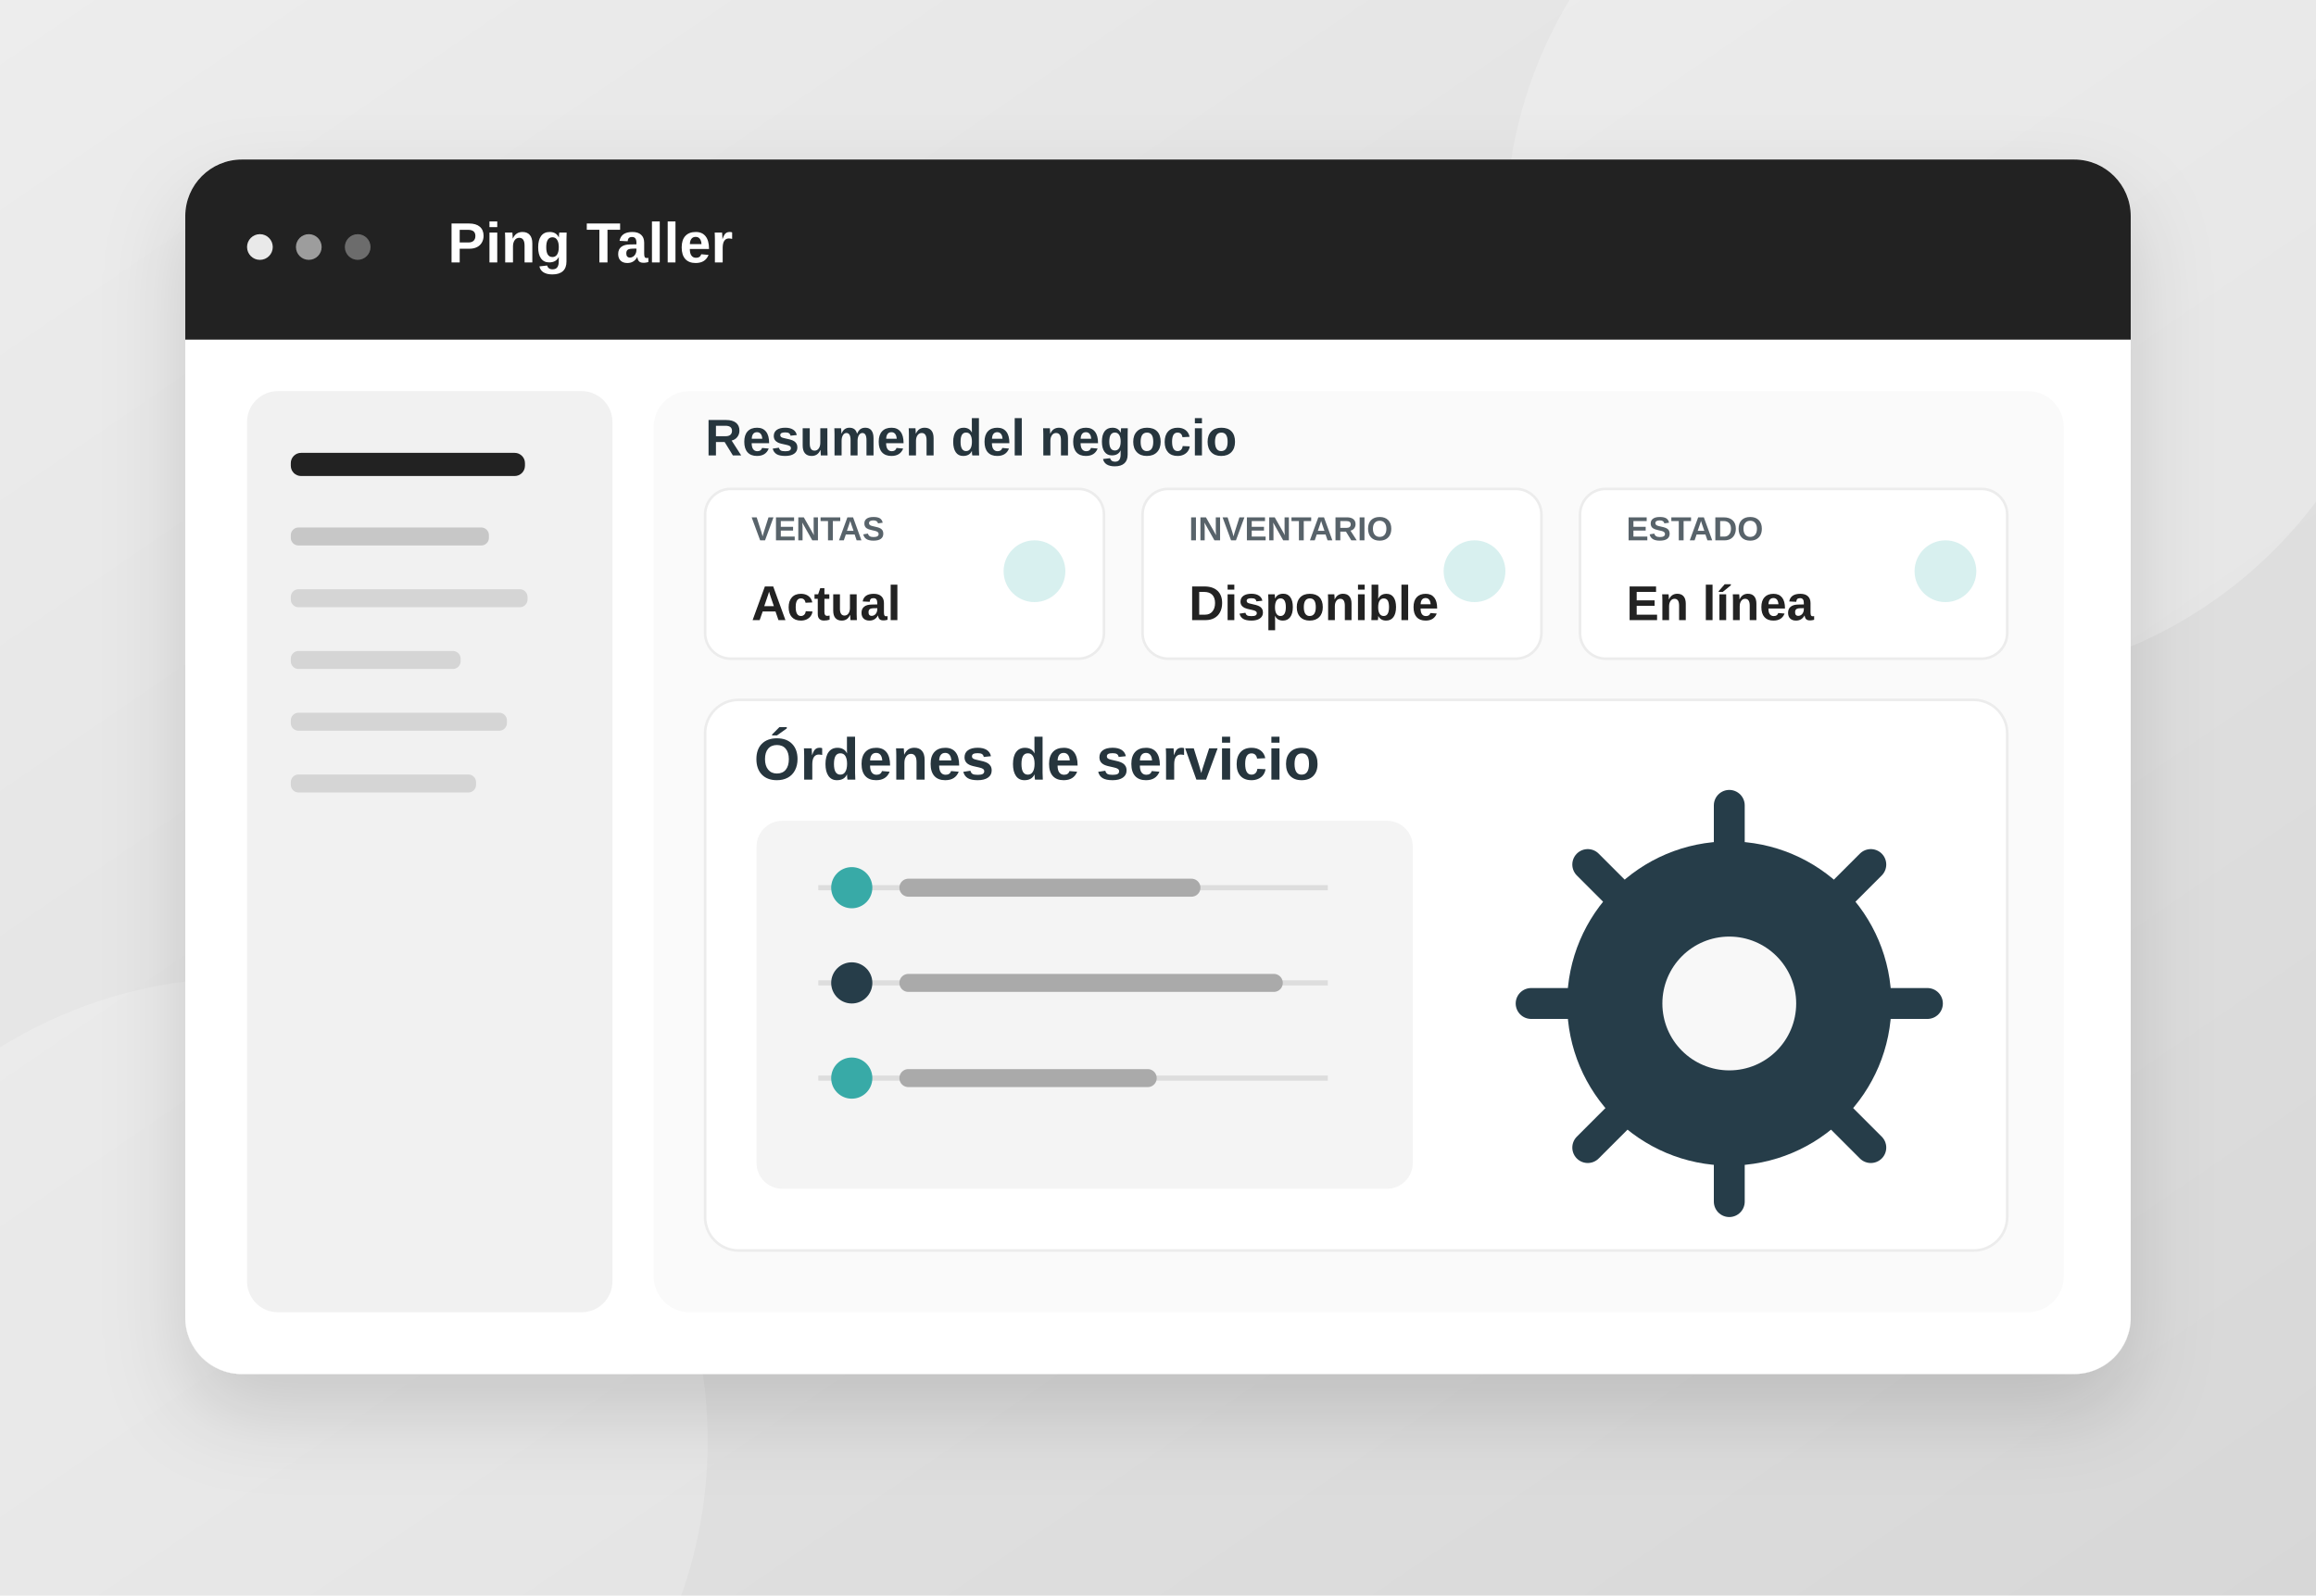
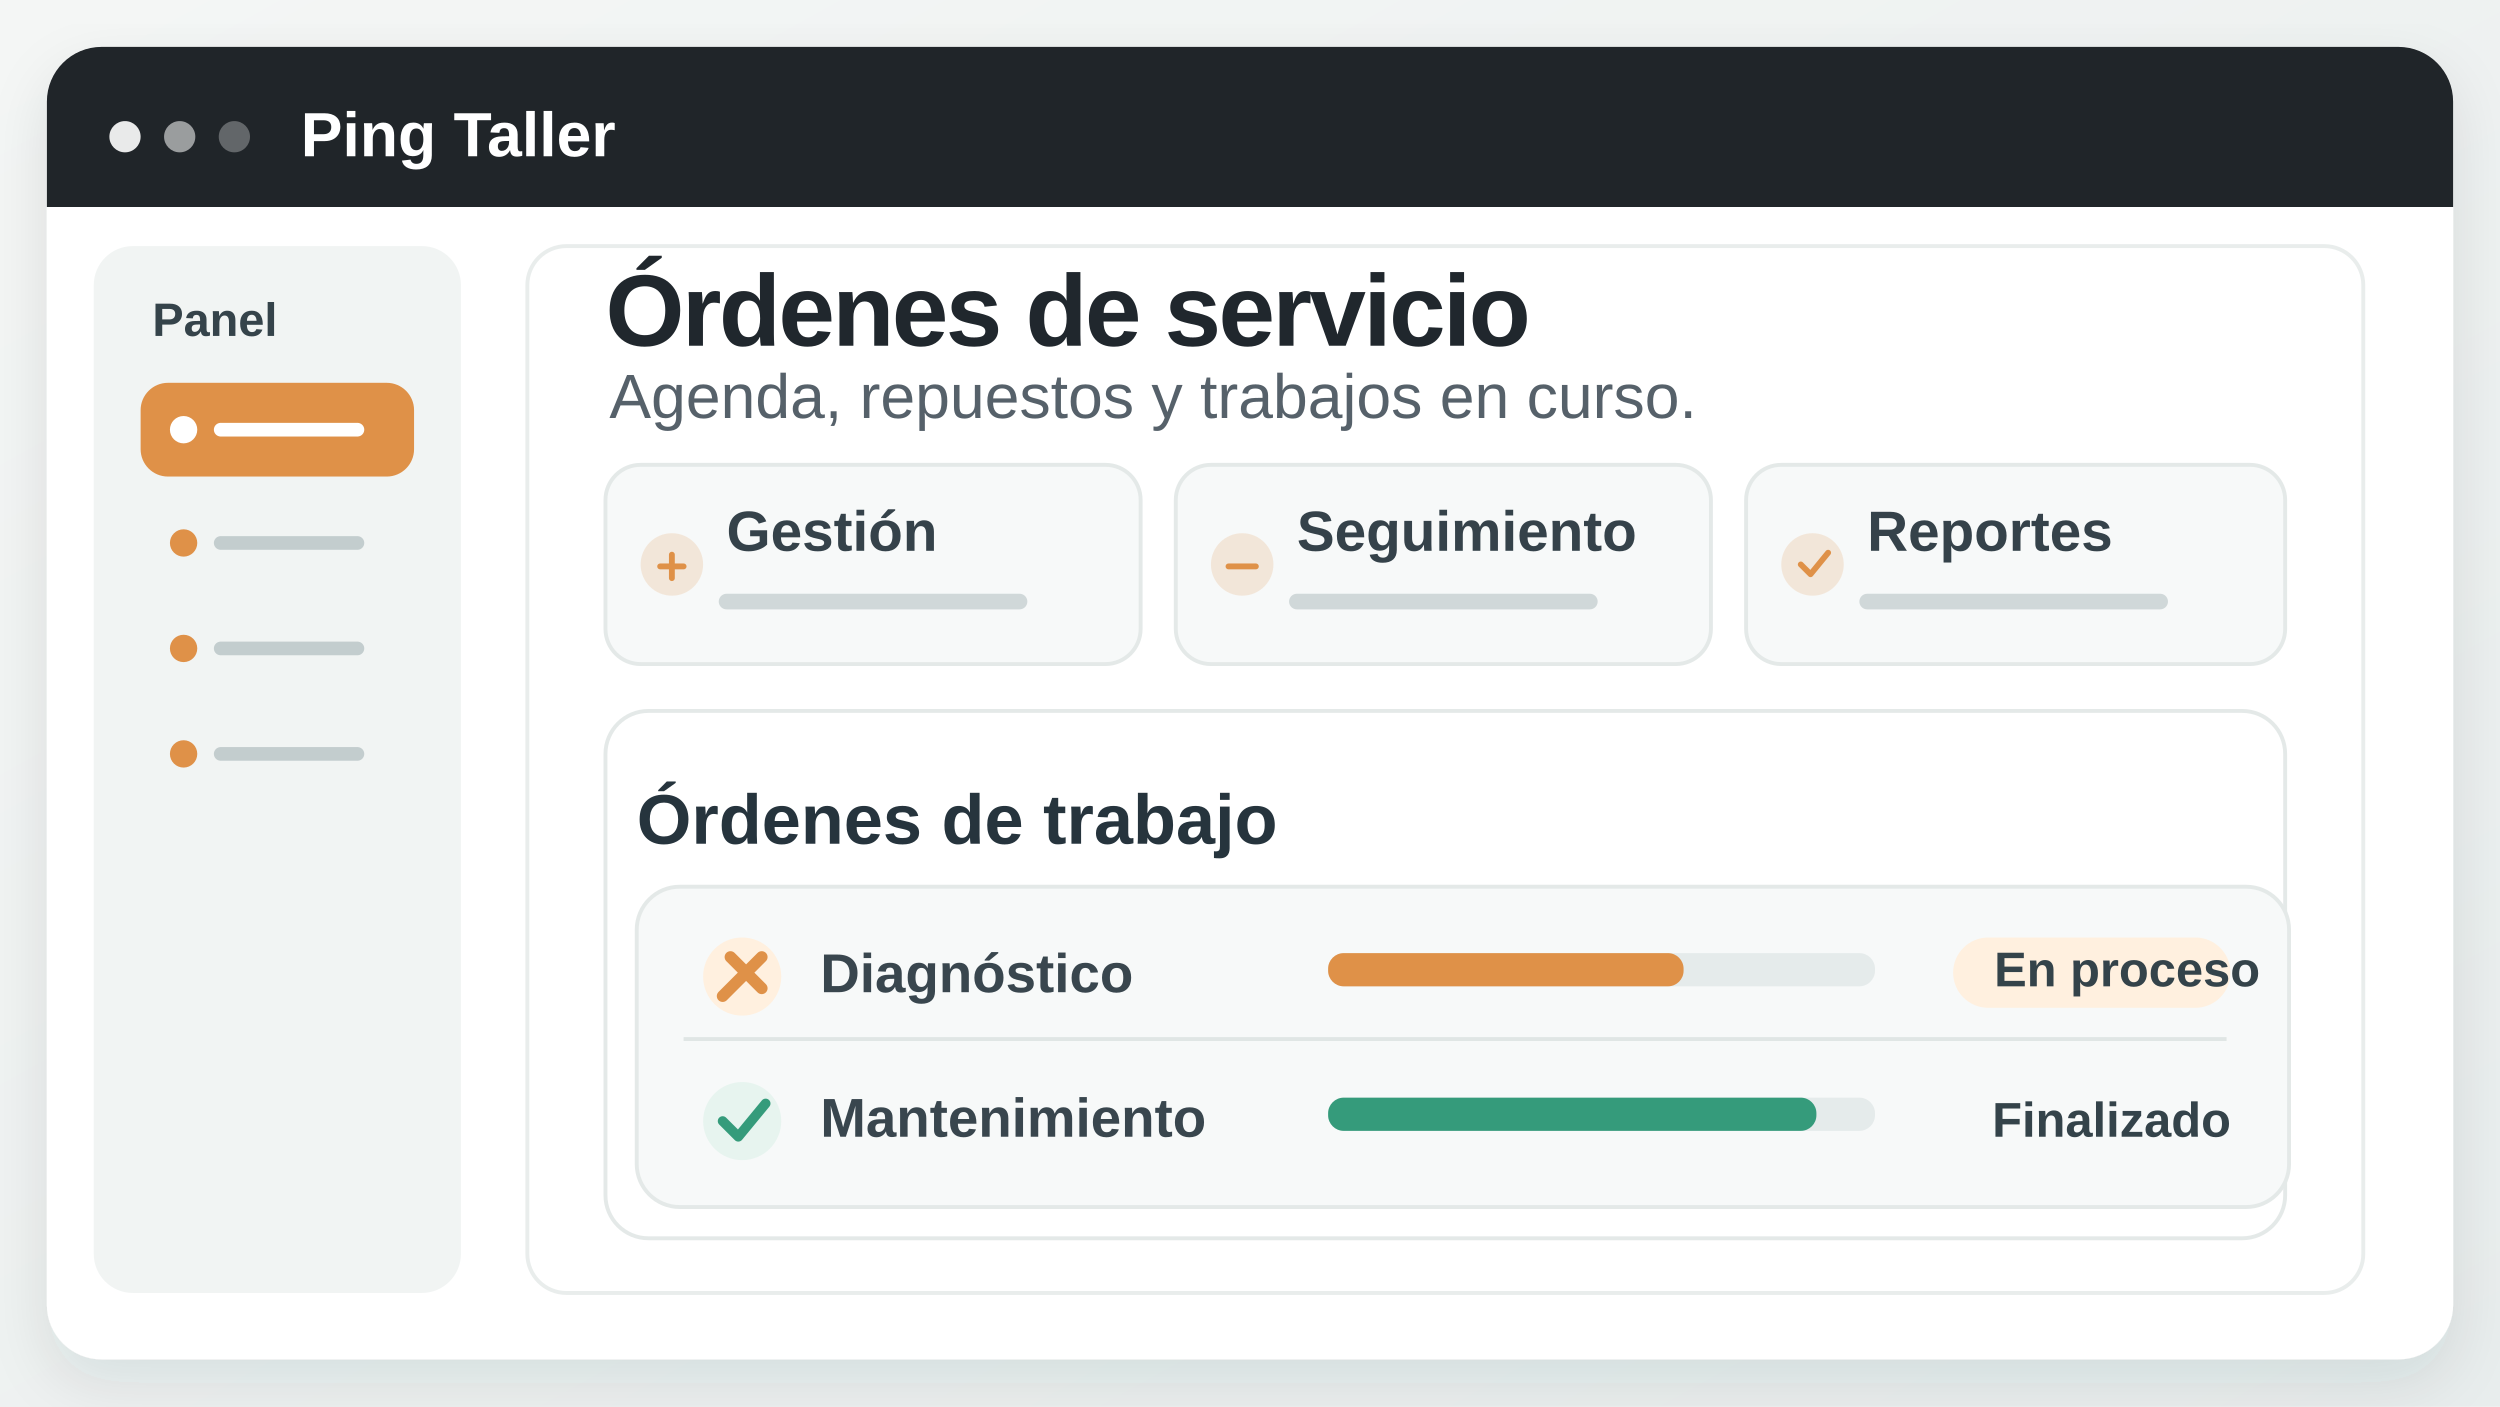
- <svg xmlns="http://www.w3.org/2000/svg" viewBox="0 0 900 620" role="img" aria-label="Ping Taller">
+ <svg xmlns="http://www.w3.org/2000/svg" viewBox="0 0 1280 720" role="img" aria-label="Órdenes de servicio: Agenda, repuestos y trabajos en curso.">
  <defs>
-     <linearGradient id="bg" x1="0" y1="0" x2="1" y2="1">
-       <stop stop-color="#ededed" />
-       <stop offset="1" stop-color="#d7d7d7" />
+     <linearGradient id="back" x1="0" y1="0" x2="1" y2="1">
+       <stop stop-color="#f4f6f5" />
+       <stop offset="1" stop-color="#e8eded" />
    </linearGradient>
-     <linearGradient id="teal" x1="0" y1="0" x2="1" y2="1">
-       <stop stop-color="#69d4d0" />
-       <stop offset="1" stop-color="#2fa9a7" />
-     </linearGradient>
-     <filter id="shadow" x="-20%" y="-20%" width="150%" height="160%">
-       <feDropShadow dx="0" dy="15" stdDeviation="16" flood-color="#151515" flood-opacity=".14" />
+     <filter id="shadow" x="-10%" y="-10%" width="120%" height="125%">
+       <feDropShadow dx="0" dy="12" stdDeviation="15" flood-color="#26343d" flood-opacity=".10" />
    </filter>
+     <style>.title{font:700 52px Arial,sans-serif;fill:#20272d;letter-spacing:-1.3px}.subtitle{font:400 32px Arial,sans-serif;fill:#56616a}.paneltitle{font:700 36px Arial,sans-serif;fill:#26343d}.label{font:700 29px Arial,sans-serif;fill:#35424a}.rowtext{font:600 28px Arial,sans-serif;fill:#39464e}.pilltext{font:700 25px Arial,sans-serif;fill:#34434a}.gridline{stroke:#e0e6e5;stroke-width:2}.barline{stroke:#d0d8d9;stroke-width:8;stroke-linecap:round}.track{fill:#e5ebeb}.softcard{fill:#f7f9f9;stroke:#e4e9e8;stroke-width:2}@media(max-width:500px){.product-name{font-size:48px!important}.title{font-size:62px!important}.subtitle{font-size:34px!important}.paneltitle{font-size:38px!important}.label{font-size:32px!important}.rowtext{font-size:31px!important}.pilltext{font-size:27px!important}}</style>
  </defs>
-   <rect width="900" height="620" fill="url(#bg)" />
-   <circle cx="760" cy="90" r="175" fill="#fff" opacity=".24" />
-   <circle cx="95" cy="560" r="180" fill="#fff" opacity=".2" />
-   <g filter="url(#shadow)">
-     <rect x="72" y="62" width="756" height="472" rx="22" fill="#fff" />
-     <path d="M94 62h712a22 22 0 0 1 22 22v48H72V84a22 22 0 0 1 22-22" fill="#202020" />
-     <circle cx="101" cy="96" r="5" fill="#fff" opacity=".9" />
-     <circle cx="120" cy="96" r="5" fill="#fff" opacity=".56" />
-     <circle cx="139" cy="96" r="5" fill="#fff" opacity=".34" />
-     <text x="174" y="102" fill="#fff" font-family="Arial,sans-serif" font-size="22" font-weight="700">Ping Taller</text>
-     <rect x="96" y="152" width="142" height="358" rx="12" fill="#f1f1f1" />
-     <rect x="113" y="176" width="91" height="9" rx="4" fill="#202020" />
-     <rect x="113" y="205" width="77" height="7" rx="3" fill="#c7c7c7" />
-     <rect x="113" y="229" width="92" height="7" rx="3" fill="#d5d5d5" />
-     <rect x="113" y="253" width="66" height="7" rx="3" fill="#d5d5d5" />
-     <rect x="113" y="277" width="84" height="7" rx="3" fill="#d5d5d5" />
-     <rect x="113" y="301" width="72" height="7" rx="3" fill="#d5d5d5" />
-     <rect x="254" y="152" width="548" height="358" rx="14" fill="#fafafa" />
-     <text x="274" y="177" fill="#26343d" font-family="Arial,sans-serif" font-size="20" font-weight="700">Resumen del negocio</text>
-     <rect x="274" y="190" width="155" height="66" rx="10" fill="#fff" stroke="#ececec" />
-     <rect x="444" y="190" width="155" height="66" rx="10" fill="#fff" stroke="#ececec" />
-     <rect x="614" y="190" width="166" height="66" rx="10" fill="#fff" stroke="#ececec" />
-     <text x="292" y="210" fill="#59636b" font-family="Arial,sans-serif" font-size="13" font-weight="700">VENTAS</text>
-     <text x="292" y="241" fill="#202020" font-family="Arial,sans-serif" font-size="19" font-weight="700">Actual</text>
-     <circle cx="402" cy="222" r="12" fill="#d8f0ef" />
-     <circle cx="573" cy="222" r="12" fill="#d8f0ef" />
-     <circle cx="756" cy="222" r="12" fill="#d8f0ef" />
-     <text x="462" y="210" fill="#59636b" font-family="Arial,sans-serif" font-size="13" font-weight="700">INVENTARIO</text>
-     <text x="462" y="241" fill="#202020" font-family="Arial,sans-serif" font-size="19" font-weight="700">Disponible</text>
-     <text x="632" y="210" fill="#59636b" font-family="Arial,sans-serif" font-size="13" font-weight="700">ESTADO</text>
-     <text x="632" y="241" fill="#202020" font-family="Arial,sans-serif" font-size="19" font-weight="700">En línea</text>
-     <rect x="274" y="272" width="506" height="214" rx="13" fill="#fff" stroke="#ececec" />
-     <text x="293" y="303" fill="#26343d" font-family="Arial,sans-serif" font-size="23" font-weight="700">Órdenes de servicio</text>
-     <rect x="294" y="319" width="255" height="143" rx="10" fill="#f4f4f4" />
-     <path d="M318 345h198M318 382h198M318 419h198" stroke="#ddd" stroke-width="2" />
-     <circle cx="331" cy="345" r="8" fill="#38aaa7" />
-     <circle cx="331" cy="382" r="8" fill="#253c49" />
-     <circle cx="331" cy="419" r="8" fill="#38aaa7" />
-     <path d="M353 345h110M353 382h142M353 419h93" stroke="#aaa" stroke-width="7" stroke-linecap="round" />
-     <circle cx="672" cy="390" r="63" fill="#263d4a" />
-     <circle cx="672" cy="390" r="26" fill="#f8f8f8" />
-     <path d="M672 313v28m0 98v28m77-77h-28m-98 0h-28m132-54-20 20m-70 70-20 20m110 0-20-20m-70-70-20-20" stroke="#263d4a" stroke-width="12" stroke-linecap="round" />
-   </g>
+   <rect width="1280" height="720" fill="url(#back)" />
+   <rect x="24" y="24" width="1232" height="672" rx="28" fill="#fff" filter="url(#shadow)" />
+   <path d="M52 24H1228a28 28 0 0 1 28 28v54H24V52a28 28 0 0 1 28-28" fill="#202529" />
+   <circle cx="64" cy="70" r="8" fill="#fff" opacity=".9" />
+   <circle cx="92" cy="70" r="8" fill="#fff" opacity=".55" />
+   <circle cx="120" cy="70" r="8" fill="#fff" opacity=".3" />
+   <text class="product-name" x="154" y="80" fill="#fff" font-family="Arial,sans-serif" font-size="32" font-weight="700">Ping Taller</text>
+   <rect x="48" y="126" width="188" height="536" rx="20" fill="#f1f4f3" />
+   <text x="78" y="172" fill="#35434a" font-family="Arial,sans-serif" font-size="24" font-weight="700">Panel</text>
+   <rect x="72" y="196" width="140" height="48" rx="14" fill="#df9148" />
+   <circle cx="94" cy="220" r="7" fill="#fff" />
+   <path d="M113 220h70" stroke="#fff" stroke-width="7" stroke-linecap="round" />
+   <circle cx="94" cy="278" r="7" fill="#df9148" />
+   <path d="M113 278h70" stroke="#c3cdce" stroke-width="7" stroke-linecap="round" />
+   <circle cx="94" cy="332" r="7" fill="#df9148" />
+   <path d="M113 332h70" stroke="#c3cdce" stroke-width="7" stroke-linecap="round" />
+   <circle cx="94" cy="386" r="7" fill="#df9148" />
+   <path d="M113 386h70" stroke="#c3cdce" stroke-width="7" stroke-linecap="round" />
+   <rect x="270" y="126" width="940" height="536" rx="20" fill="#fff" stroke="#e9edec" stroke-width="2" />
+   <text x="310" y="177" class="title">Órdenes de servicio</text>
+   <text x="312" y="214" class="subtitle">Agenda, repuestos y trabajos en curso.</text>
+   <rect x="310" y="238" width="274" height="102" rx="18" class="softcard" />
+   <rect x="602" y="238" width="274" height="102" rx="18" class="softcard" />
+   <rect x="894" y="238" width="276" height="102" rx="18" class="softcard" />
+   <circle cx="344" cy="289" r="16" fill="#df9148" opacity=".18" />
+   <path d="M338 290h12m-6-6v12" stroke="#df9148" stroke-width="3" stroke-linecap="round" />
+   <text x="372" y="282" class="label">Gestión</text>
+   <path d="M372 308h150" class="barline" />
+   <circle cx="636" cy="289" r="16" fill="#df9148" opacity=".18" />
+   <path d="M629 290h14" stroke="#df9148" stroke-width="3" stroke-linecap="round" />
+   <text x="664" y="282" class="label">Seguimiento</text>
+   <path d="M664 308h150" class="barline" />
+   <circle cx="928" cy="289" r="16" fill="#df9148" opacity=".18" />
+   <path d="m922 289 5 5 9-11" fill="none" stroke="#df9148" stroke-width="3" stroke-linecap="round" stroke-linejoin="round" />
+   <text x="956" y="282" class="label">Reportes</text>
+   <path d="M956 308h150" class="barline" />
+   <rect x="310" y="364" width="860" height="270" rx="22" fill="#fff" stroke="#e4e9e8" stroke-width="2" />
+   <text x="326" y="432" class="paneltitle">Órdenes de trabajo</text>
+   <rect x="326" y="454" width="846" height="164" rx="22" class="softcard" />
+   <circle cx="380" cy="500" r="20" fill="#fff0df" />
+   <path d="m370 510 20-20m-16 0 16 16" stroke="#df9148" stroke-width="6" stroke-linecap="round" />
+   <text x="420" y="508" class="rowtext">Diagnóstico</text>
+   <rect x="680" y="488" width="280" height="17" rx="8" class="track" />
+   <rect x="680" y="488" width="182" height="17" rx="8" fill="#df9148" />
+   <rect x="1000" y="480" width="142" height="36" rx="18" fill="#fff0df" />
+   <text x="1021" y="505" class="pilltext">En proceso</text>
+   <path d="M350 532H1140" class="gridline" />
+   <circle cx="380" cy="574" r="20" fill="#e7f4ef" />
+   <path d="m370 574 8 8 14-17" fill="none" stroke="#359b7b" stroke-width="5" stroke-linecap="round" stroke-linejoin="round" />
+   <text x="420" y="582" class="rowtext">Mantenimiento</text>
+   <rect x="680" y="562" width="280" height="17" rx="8" class="track" />
+   <rect x="680" y="562" width="250" height="17" rx="8" fill="#359b7b" />
+   <text x="1020" y="582" class="pilltext">Finalizado</text>
</svg>
